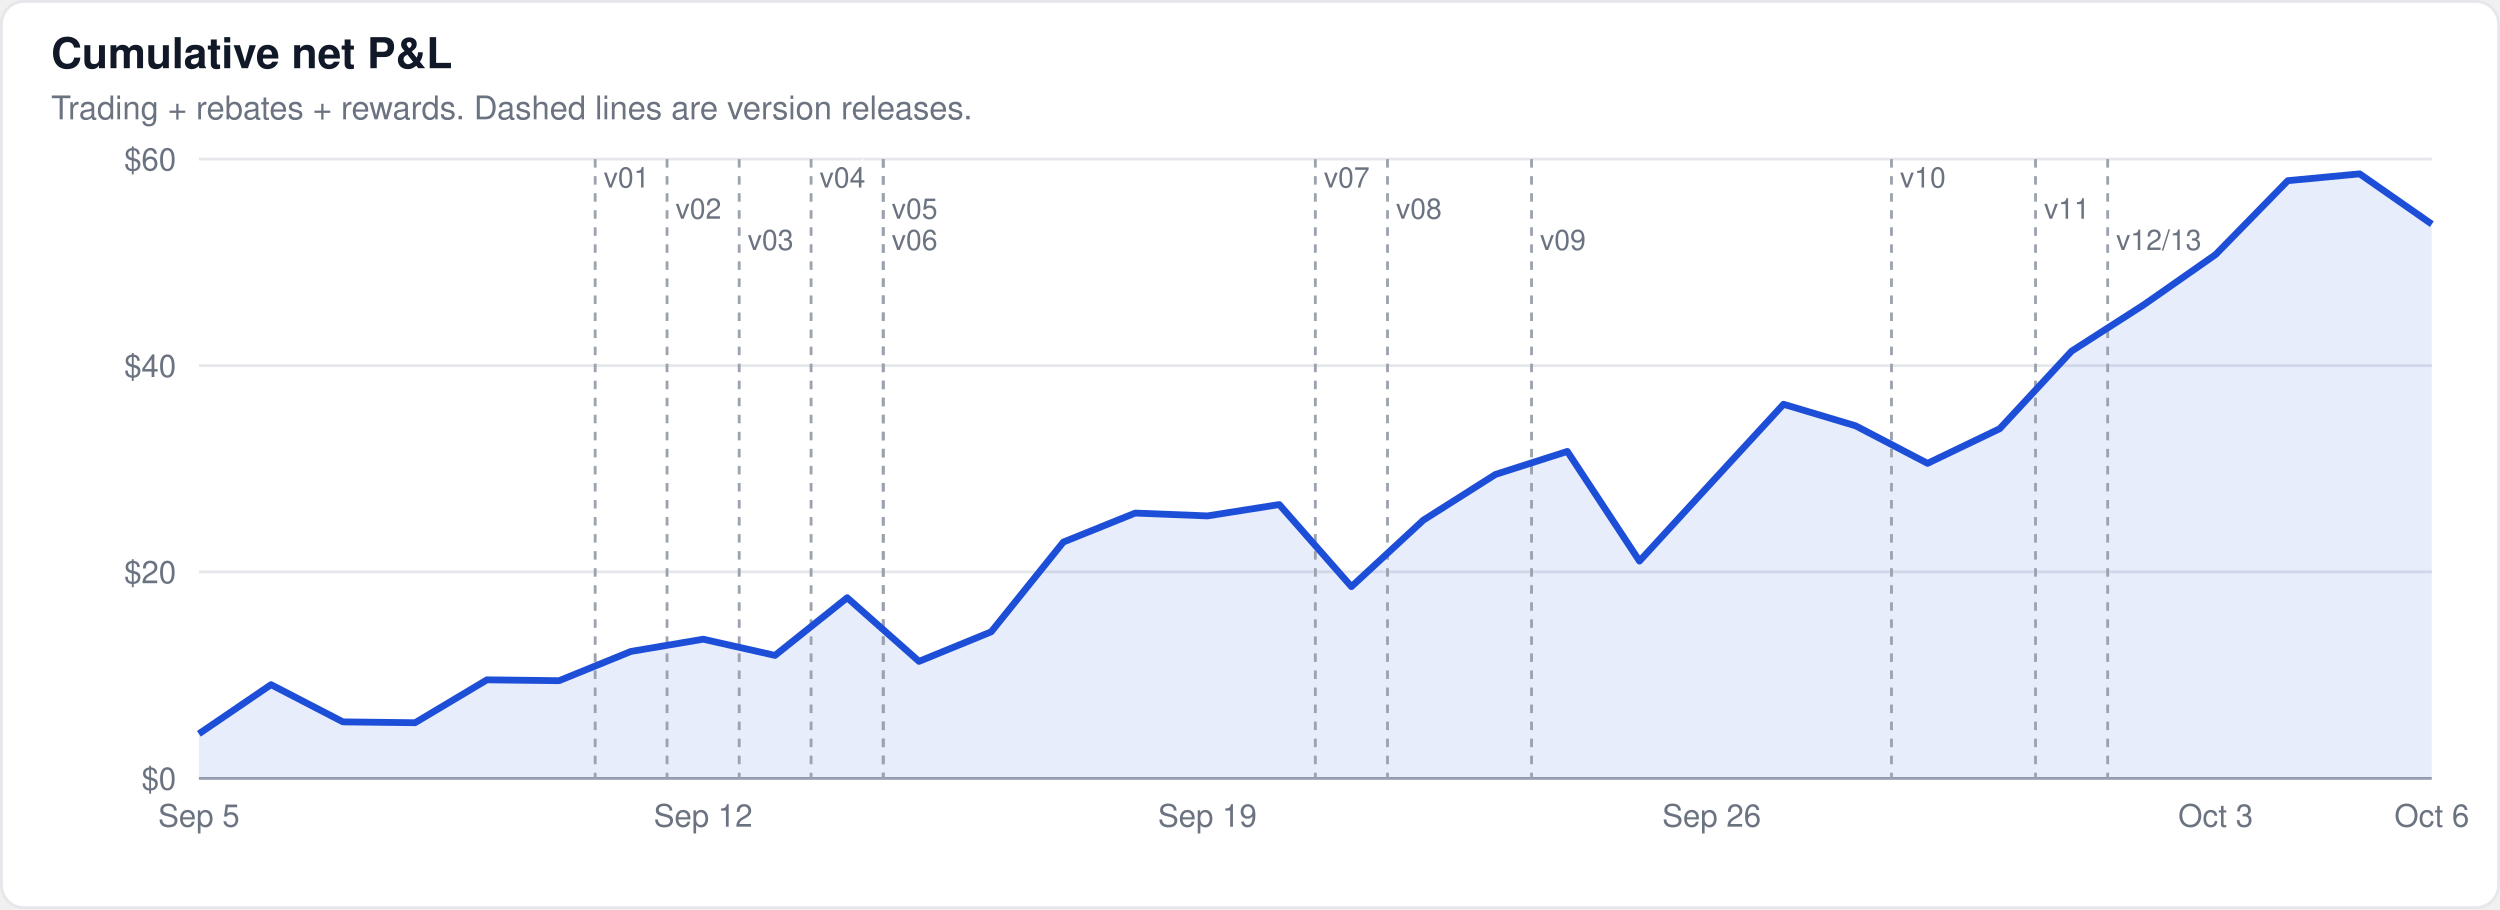
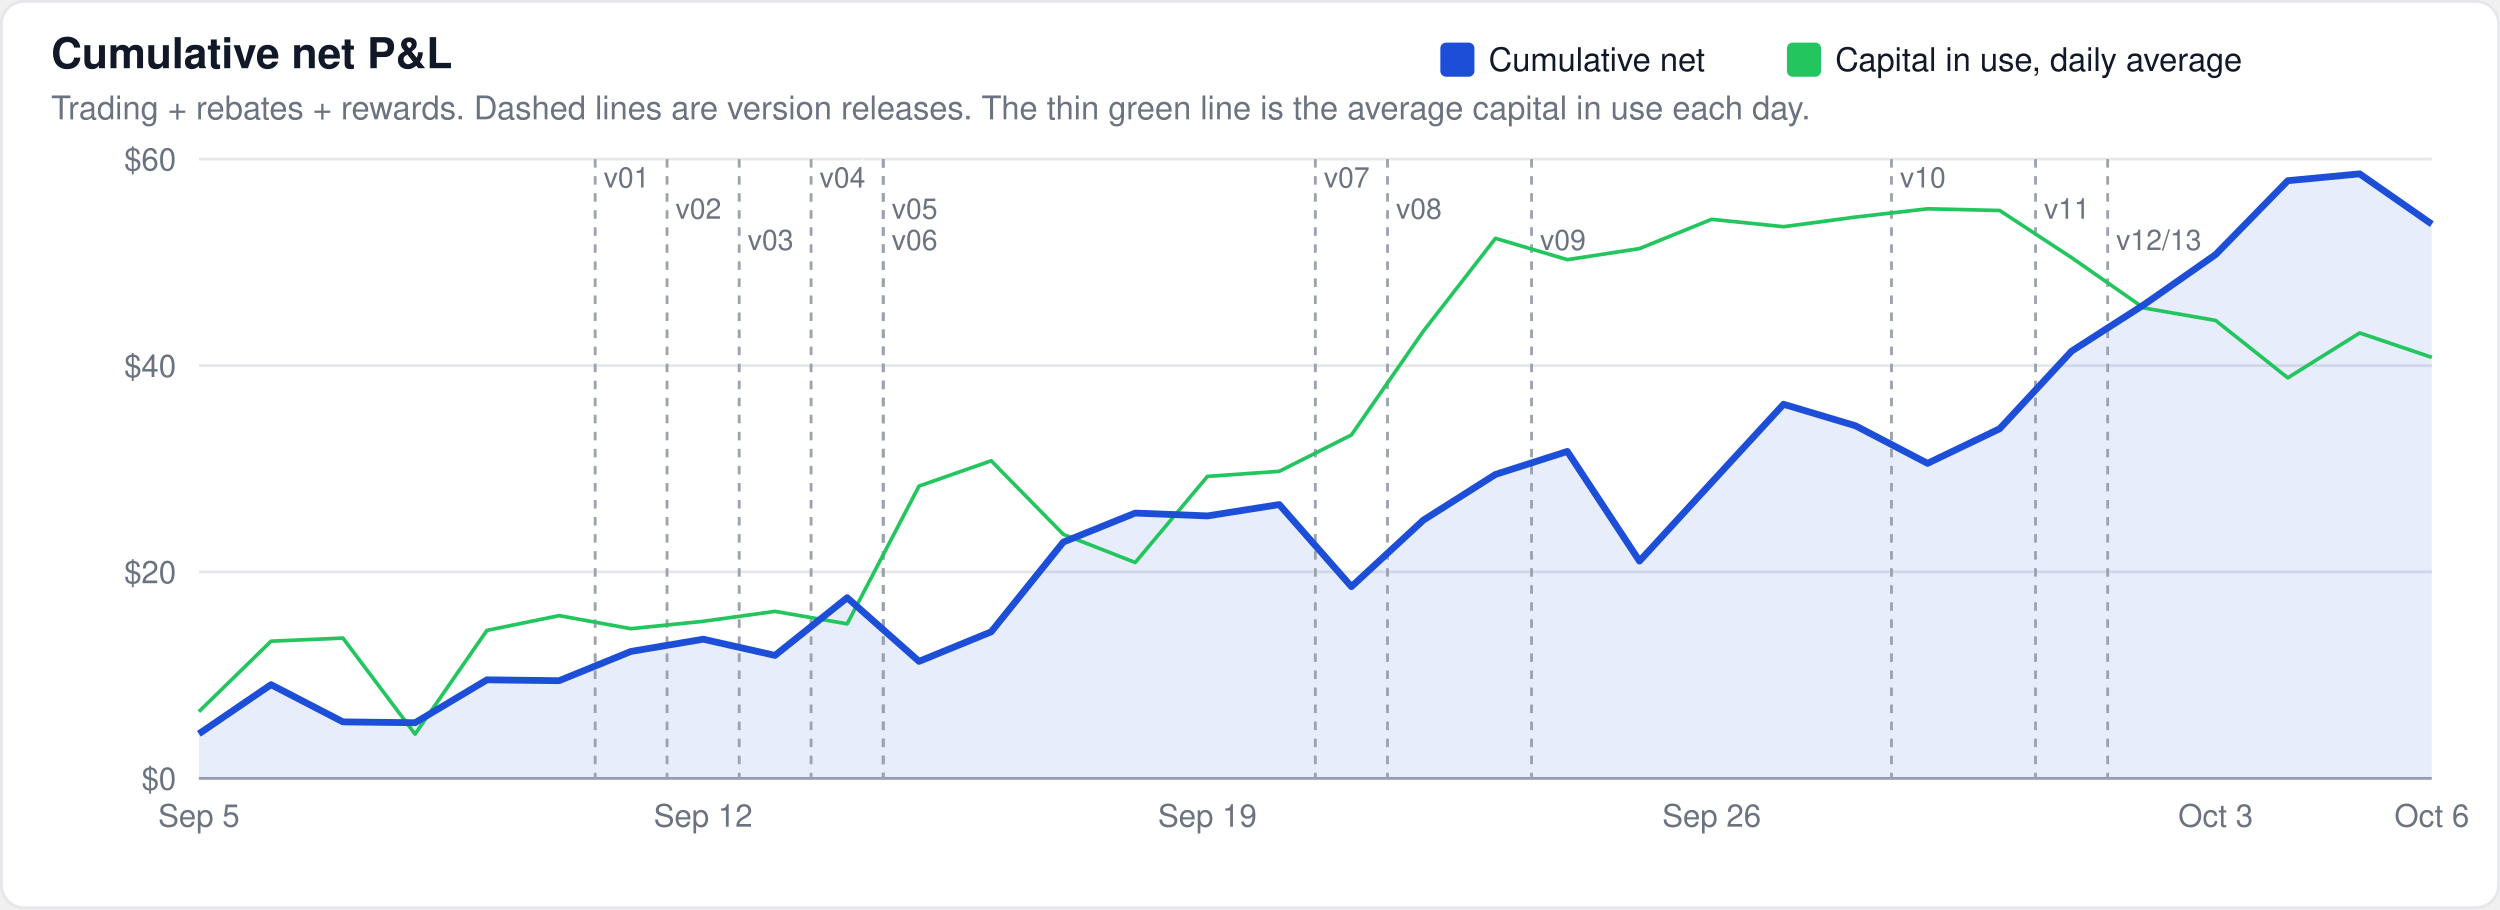
<svg xmlns="http://www.w3.org/2000/svg" width="880" height="320" viewBox="0 0 880 320" font-family="-apple-system,BlinkMacSystemFont,Segoe UI,Helvetica,Arial,sans-serif">
  <rect x="0.5" y="0.5" width="879" height="319" rx="8" fill="#ffffff" stroke="#e5e7eb" />
  <text x="18" y="24" font-size="15" font-weight="600" fill="#111827">Cumulative net P&amp;L</text>
-   <text x="18" y="42" font-size="11.5" fill="#6b7280">Trading + rebates + rewards. Dashed lines are version releases.</text>
+   <text x="18" y="42" font-size="11.5" fill="#6b7280">Trading + rebates + rewards. Dashed lines are version releases. The thin green line is the average capital in use each day.</text>
  <line x1="70" x2="856" y1="274.0" y2="274.0" stroke="#9ca3af" stroke-width="1" />
  <text x="62" y="278.0" font-size="11" text-anchor="end" fill="#6b7280">$0</text>
  <line x1="70" x2="856" y1="201.3" y2="201.3" stroke="#e5e7eb" stroke-width="1" />
  <text x="62" y="205.3" font-size="11" text-anchor="end" fill="#6b7280">$20</text>
  <line x1="70" x2="856" y1="128.7" y2="128.7" stroke="#e5e7eb" stroke-width="1" />
  <text x="62" y="132.7" font-size="11" text-anchor="end" fill="#6b7280">$40</text>
  <line x1="70" x2="856" y1="56.0" y2="56.0" stroke="#e5e7eb" stroke-width="1" />
  <text x="62" y="60.0" font-size="11" text-anchor="end" fill="#6b7280">$60</text>
  <path d="M70.0,274.0 L70.0,258.3 L95.4,241.0 L120.7,254.1 L146.1,254.4 L171.4,239.3 L196.8,239.6 L222.1,229.3 L247.5,225.0 L272.8,230.7 L298.2,210.4 L323.5,232.8 L348.9,222.4 L374.3,190.8 L399.6,180.6 L425.0,181.6 L450.3,177.6 L475.7,206.5 L501.0,183.1 L526.4,167.0 L551.7,158.9 L577.1,197.5 L602.5,169.8 L627.8,142.3 L653.2,149.9 L678.5,163.1 L703.9,150.9 L729.2,123.6 L754.6,107.3 L779.9,89.6 L805.3,63.6 L830.6,61.2 L856.0,78.9 L856.0,274.0 Z" fill="#1d4ed8" fill-opacity="0.1" stroke="none" />
  <line x1="209.5" x2="209.5" y1="56" y2="274" stroke="#9ca3af" stroke-width="1" stroke-dasharray="3,3" />
  <text x="212.5" y="66" font-size="10" fill="#6b7280" stroke="#ffffff" stroke-width="3" paint-order="stroke">v01</text>
  <line x1="234.8" x2="234.8" y1="56" y2="274" stroke="#9ca3af" stroke-width="1" stroke-dasharray="3,3" />
  <text x="237.8" y="77" font-size="10" fill="#6b7280" stroke="#ffffff" stroke-width="3" paint-order="stroke">v02</text>
  <line x1="260.2" x2="260.2" y1="56" y2="274" stroke="#9ca3af" stroke-width="1" stroke-dasharray="3,3" />
  <text x="263.2" y="88" font-size="10" fill="#6b7280" stroke="#ffffff" stroke-width="3" paint-order="stroke">v03</text>
  <line x1="285.5" x2="285.5" y1="56" y2="274" stroke="#9ca3af" stroke-width="1" stroke-dasharray="3,3" />
  <text x="288.5" y="66" font-size="10" fill="#6b7280" stroke="#ffffff" stroke-width="3" paint-order="stroke">v04</text>
  <line x1="310.9" x2="310.9" y1="56" y2="274" stroke="#9ca3af" stroke-width="1" stroke-dasharray="3,3" />
  <text x="313.9" y="77" font-size="10" fill="#6b7280" stroke="#ffffff" stroke-width="3" paint-order="stroke">v05</text>
  <line x1="310.9" x2="310.9" y1="56" y2="274" stroke="#9ca3af" stroke-width="1" stroke-dasharray="3,3" />
  <text x="313.9" y="88" font-size="10" fill="#6b7280" stroke="#ffffff" stroke-width="3" paint-order="stroke">v06</text>
  <line x1="463.0" x2="463.0" y1="56" y2="274" stroke="#9ca3af" stroke-width="1" stroke-dasharray="3,3" />
  <text x="466.0" y="66" font-size="10" fill="#6b7280" stroke="#ffffff" stroke-width="3" paint-order="stroke">v07</text>
  <line x1="488.4" x2="488.4" y1="56" y2="274" stroke="#9ca3af" stroke-width="1" stroke-dasharray="3,3" />
  <text x="491.4" y="77" font-size="10" fill="#6b7280" stroke="#ffffff" stroke-width="3" paint-order="stroke">v08</text>
  <line x1="539.1" x2="539.1" y1="56" y2="274" stroke="#9ca3af" stroke-width="1" stroke-dasharray="3,3" />
  <text x="542.1" y="88" font-size="10" fill="#6b7280" stroke="#ffffff" stroke-width="3" paint-order="stroke">v09</text>
  <line x1="665.8" x2="665.8" y1="56" y2="274" stroke="#9ca3af" stroke-width="1" stroke-dasharray="3,3" />
  <text x="668.8" y="66" font-size="10" fill="#6b7280" stroke="#ffffff" stroke-width="3" paint-order="stroke">v10</text>
  <line x1="716.5" x2="716.5" y1="56" y2="274" stroke="#9ca3af" stroke-width="1" stroke-dasharray="3,3" />
  <text x="719.5" y="77" font-size="10" fill="#6b7280" stroke="#ffffff" stroke-width="3" paint-order="stroke">v11</text>
  <line x1="741.9" x2="741.9" y1="56" y2="274" stroke="#9ca3af" stroke-width="1" stroke-dasharray="3,3" />
  <text x="744.9" y="88" font-size="10" fill="#6b7280" stroke="#ffffff" stroke-width="3" paint-order="stroke">v12/13</text>
+   <path d="M70.0,250.5 L95.4,225.7 L120.7,224.6 L146.1,258.4 L171.4,221.9 L196.8,216.7 L222.1,221.3 L247.5,218.7 L272.8,215.2 L298.2,219.6 L323.5,171.1 L348.9,162.2 L374.3,188.1 L399.6,198.0 L425.0,167.7 L450.3,165.9 L475.7,153.1 L501.0,116.6 L526.4,83.9 L551.7,91.4 L577.1,87.5 L602.5,77.2 L627.8,79.8 L653.2,76.4 L678.5,73.5 L703.9,74.1 L729.2,90.7 L754.6,108.4 L779.9,112.8 L805.3,133.0 L830.6,117.2 L856.0,125.8" fill="none" stroke="#22c55e" stroke-width="1.3" stroke-linejoin="round" />
  <path d="M70.0,258.3 L95.4,241.0 L120.7,254.1 L146.1,254.4 L171.4,239.3 L196.8,239.6 L222.1,229.3 L247.5,225.0 L272.8,230.7 L298.2,210.4 L323.5,232.8 L348.9,222.4 L374.3,190.8 L399.6,180.6 L425.0,181.6 L450.3,177.6 L475.7,206.5 L501.0,183.1 L526.4,167.0 L551.7,158.9 L577.1,197.5 L602.5,169.8 L627.8,142.3 L653.2,149.9 L678.5,163.1 L703.9,150.9 L729.2,123.6 L754.6,107.3 L779.9,89.6 L805.3,63.6 L830.6,61.2 L856.0,78.9" fill="none" stroke="#1d4ed8" stroke-width="2.4" stroke-linejoin="round" />
+   <rect x="629.0" y="15" width="12" height="12" rx="2" fill="#22c55e" />
+   <text x="646.0" y="25" font-size="11.5" fill="#111827">Capital in use, daily average</text>
+   <rect x="507.0" y="15" width="12" height="12" rx="2" fill="#1d4ed8" />
+   <text x="524.0" y="25" font-size="11.5" fill="#111827">Cumulative net</text>
  <text x="70.0" y="291" font-size="11" text-anchor="middle" fill="#6b7280">Sep 5</text>
  <text x="247.5" y="291" font-size="11" text-anchor="middle" fill="#6b7280">Sep 12</text>
  <text x="425.0" y="291" font-size="11" text-anchor="middle" fill="#6b7280">Sep 19</text>
  <text x="602.5" y="291" font-size="11" text-anchor="middle" fill="#6b7280">Sep 26</text>
  <text x="779.9" y="291" font-size="11" text-anchor="middle" fill="#6b7280">Oct 3</text>
  <text x="856.0" y="291" font-size="11" text-anchor="middle" fill="#6b7280">Oct 6</text>
</svg>
